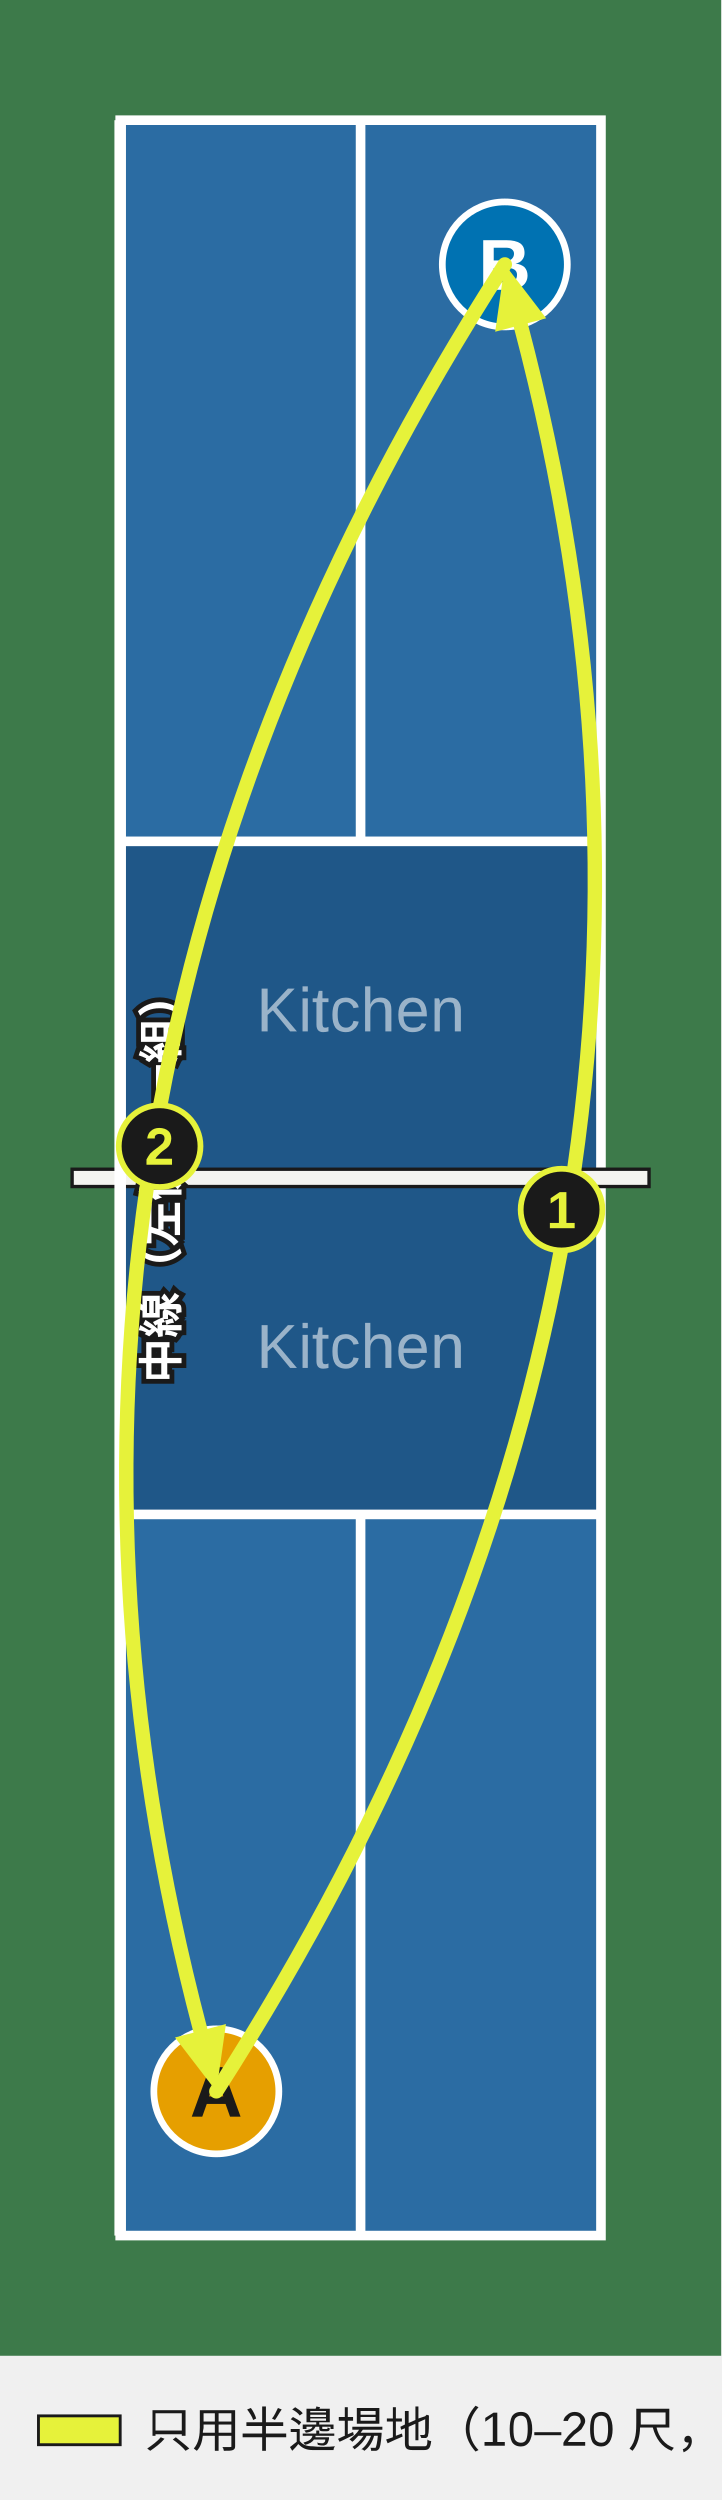
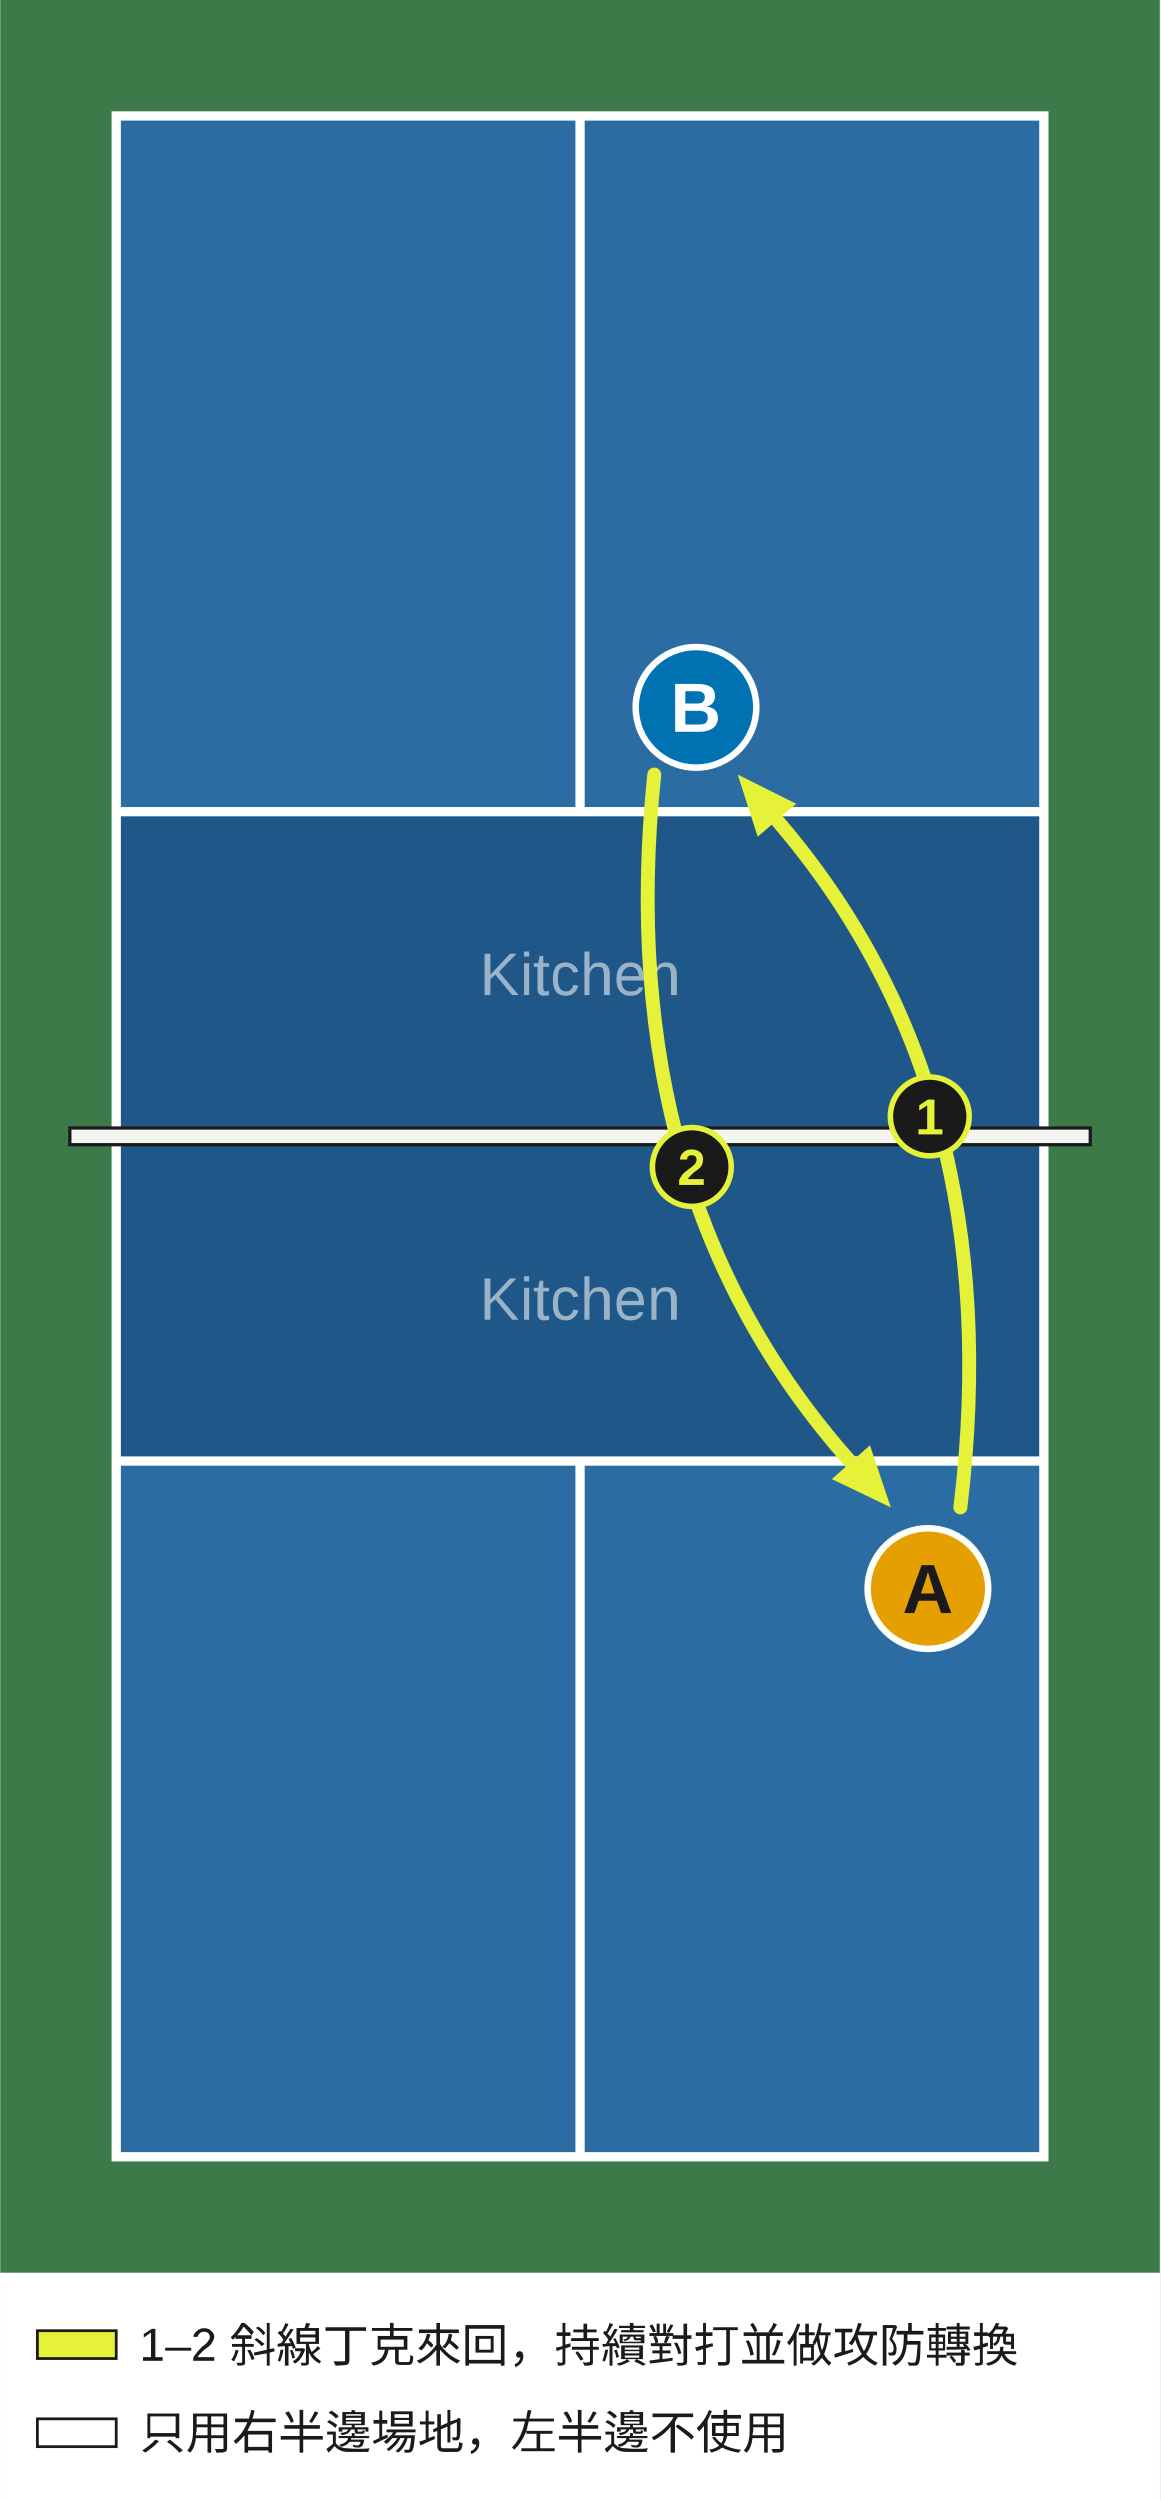
- <svg xmlns="http://www.w3.org/2000/svg" viewBox="7.5 -2.5 15 52" width="240" height="832" role="img" aria-label="Dingles" font-family="Arial, Helvetica, 'Helvetica Neue', sans-serif">
+ <svg xmlns="http://www.w3.org/2000/svg" viewBox="-2.5 -2.5 25 53.9" width="400" height="862" role="img" aria-label="Dingles Dingles" font-family="Arial, Helvetica, 'Helvetica Neue', sans-serif">
+   <rect x="-2.5" y="-2.5" width="25" height="53.9" fill="#ffffff" />
  <g>
-     <rect x="7.5" y="-2.5" width="15" height="49" fill="#3d7a4a" />
-     <rect x="10" y="0" width="10" height="44" fill="#2b6ca3" />
-     <rect x="10" y="15" width="10" height="7" fill="#1f5788" />
-     <rect x="10" y="22" width="10" height="7" fill="#1f5788" />
-     <rect x="10" y="0" width="10" height="44" stroke="#ffffff" stroke-width="0.2" fill="none" />
-     <path d="M10 15H20M10 29H20 M15 0V15M15 29V44" stroke="#ffffff" stroke-width="0.2" fill="none" />
-     <text x="15" y="18.5" dy="0.35em" font-size="1.3" fill="#ffffff" fill-opacity="0.55" text-anchor="middle" font-family="Arial, Helvetica, 'Helvetica Neue', sans-serif">Kitchen</text>
-     <text x="15" y="25.5" dy="0.35em" font-size="1.3" fill="#ffffff" fill-opacity="0.55" text-anchor="middle" font-family="Arial, Helvetica, 'Helvetica Neue', sans-serif">Kitchen</text>
-     <rect x="9" y="21.82" width="12" height="0.36" fill="#f4f4f0" stroke="#1a1a1a" stroke-width="0.07" />
-     <path d="M10 0V44" fill="none" stroke="#ffffff" stroke-width="0.24" />
-     <text x="10.85" y="22" dy="0.35em" font-size="0.95" font-weight="700" fill="#ffffff" stroke="#1a1a1a" stroke-width="0.2" paint-order="stroke" text-anchor="middle" font-family="Arial, Helvetica, 'Helvetica Neue', sans-serif" transform="rotate(-90 10.85 22)">中線（左側另一組）</text>
-     <circle cx="12" cy="41" r="1.3" fill="#e69f00" stroke="#ffffff" stroke-width="0.14" />
-     <text x="12" y="41" dy="0.35em" font-size="1.5" font-weight="700" fill="#1a1a1a" text-anchor="middle" font-family="Arial, Helvetica, 'Helvetica Neue', sans-serif">A</text>
-     <circle cx="18" cy="3" r="1.3" fill="#0072b2" stroke="#ffffff" stroke-width="0.14" />
-     <text x="18" y="3" dy="0.35em" font-size="1.5" font-weight="700" fill="#ffffff" text-anchor="middle" font-family="Arial, Helvetica, 'Helvetica Neue', sans-serif">B</text>
-     <path d="M12,41Q23.36,23.32 18.33,4.26" fill="none" stroke="#e6f23a" stroke-width="0.3" stroke-linecap="round" />
-     <polygon points="18,3 18.86,4.12 17.8,4.4" fill="#e6f23a" />
-     <circle cx="19.18" cy="22.66" r="0.85" fill="#1a1a1a" stroke="#e6f23a" stroke-width="0.12" />
-     <text x="19.18" y="22.66" dy="0.35em" font-size="1.1" font-weight="700" fill="#e6f23a" text-anchor="middle" font-family="Arial, Helvetica, 'Helvetica Neue', sans-serif">1</text>
-     <path d="M18,3Q6.64,20.68 11.67,39.74" fill="none" stroke="#e6f23a" stroke-width="0.3" stroke-linecap="round" />
-     <polygon points="12,41 11.14,39.88 12.2,39.6" fill="#e6f23a" />
-     <circle cx="10.82" cy="21.34" r="0.85" fill="#1a1a1a" stroke="#e6f23a" stroke-width="0.12" />
-     <text x="10.82" y="21.34" dy="0.35em" font-size="1.1" font-weight="700" fill="#e6f23a" text-anchor="middle" font-family="Arial, Helvetica, 'Helvetica Neue', sans-serif">2</text>
+     <rect x="-2.5" y="-2.5" width="25" height="49" fill="#3d7a4a" />
+     <rect x="0" y="0" width="20" height="44" fill="#2b6ca3" />
+     <rect x="0" y="15" width="20" height="7" fill="#1f5788" />
+     <rect x="0" y="22" width="20" height="7" fill="#1f5788" />
+     <rect x="0" y="0" width="20" height="44" stroke="#ffffff" stroke-width="0.2" fill="none" />
+     <path d="M0 15H20M0 29H20M10 0V15M10 29V44" stroke="#ffffff" stroke-width="0.2" fill="none" />
+     <text x="10" y="18.5" dy="0.35em" font-size="1.3" fill="#ffffff" fill-opacity="0.55" text-anchor="middle" font-family="Arial, Helvetica, 'Helvetica Neue', sans-serif">Kitchen</text>
+     <text x="10" y="25.5" dy="0.35em" font-size="1.3" fill="#ffffff" fill-opacity="0.55" text-anchor="middle" font-family="Arial, Helvetica, 'Helvetica Neue', sans-serif">Kitchen</text>
+     <rect x="-1" y="21.82" width="22" height="0.36" fill="#f4f4f0" stroke="#1a1a1a" stroke-width="0.07" />
+     <circle cx="17.5" cy="31.75" r="1.3" fill="#e69f00" stroke="#ffffff" stroke-width="0.14" />
+     <text x="17.5" y="31.75" dy="0.35em" font-size="1.5" font-weight="700" fill="#1a1a1a" text-anchor="middle" font-family="Arial, Helvetica, 'Helvetica Neue', sans-serif">A</text>
+     <circle cx="12.5" cy="12.75" r="1.3" fill="#0072b2" stroke="#ffffff" stroke-width="0.14" />
+     <text x="12.5" y="12.75" dy="0.35em" font-size="1.5" font-weight="700" fill="#ffffff" text-anchor="middle" font-family="Arial, Helvetica, 'Helvetica Neue', sans-serif">B</text>
+     <path d="M18.2 30Q19.28 21.04 14.25 15.19" fill="none" stroke="#e6f23a" stroke-width="0.3" stroke-linecap="round" />
+     <polygon points="13.4,14.2 14.66,14.83 13.83,15.54" fill="#e6f23a" />
+     <circle cx="17.54" cy="21.57" r="0.85" fill="#1a1a1a" stroke="#e6f23a" stroke-width="0.12" />
+     <text x="17.54" y="21.57" dy="0.35em" font-size="1.1" font-weight="700" fill="#e6f23a" text-anchor="middle" font-family="Arial, Helvetica, 'Helvetica Neue', sans-serif">1</text>
+     <path d="M11.6 14.2Q10.67 23.22 15.84 29.03" fill="none" stroke="#e6f23a" stroke-width="0.3" stroke-linecap="round" />
+     <polygon points="16.7,30 15.43,29.39 16.25,28.66" fill="#e6f23a" />
+     <circle cx="12.41" cy="22.66" r="0.85" fill="#1a1a1a" stroke="#e6f23a" stroke-width="0.12" />
+     <text x="12.41" y="22.66" dy="0.35em" font-size="1.1" font-weight="700" fill="#e6f23a" text-anchor="middle" font-family="Arial, Helvetica, 'Helvetica Neue', sans-serif">2</text>
  </g>
-   <rect x="8.3" y="47.75" width="1.7" height="0.6" fill="#e6f23a" stroke="#1a1a1a" stroke-width="0.06" />
-   <text x="10.5" y="48.05" font-size="1" fill="#1a1a1a" font-family="Arial, Helvetica, 'Helvetica Neue', sans-serif" dy="0.35em">只用半邊場地（10–20 尺，右半邊），斜線單打式對抗</text>
+   <rect x="-1.7" y="47.75" width="1.7" height="0.6" fill="#e6f23a" stroke="#1a1a1a" stroke-width="0.06" />
+   <text x="0.5" y="48.05" font-size="1" fill="#1a1a1a" font-family="Arial, Helvetica, 'Helvetica Neue', sans-serif" dy="0.35em">1–2 斜線丁克來回，持續對打並做攻防轉換</text>
+   <rect x="-1.7" y="49.65" width="1.7" height="0.6" fill="#ffffff" stroke="#1a1a1a" stroke-width="0.06" />
+   <text x="0.5" y="49.95" font-size="1" fill="#1a1a1a" font-family="Arial, Helvetica, 'Helvetica Neue', sans-serif" dy="0.35em">只用右半邊場地，左半邊不使用</text>
</svg>
